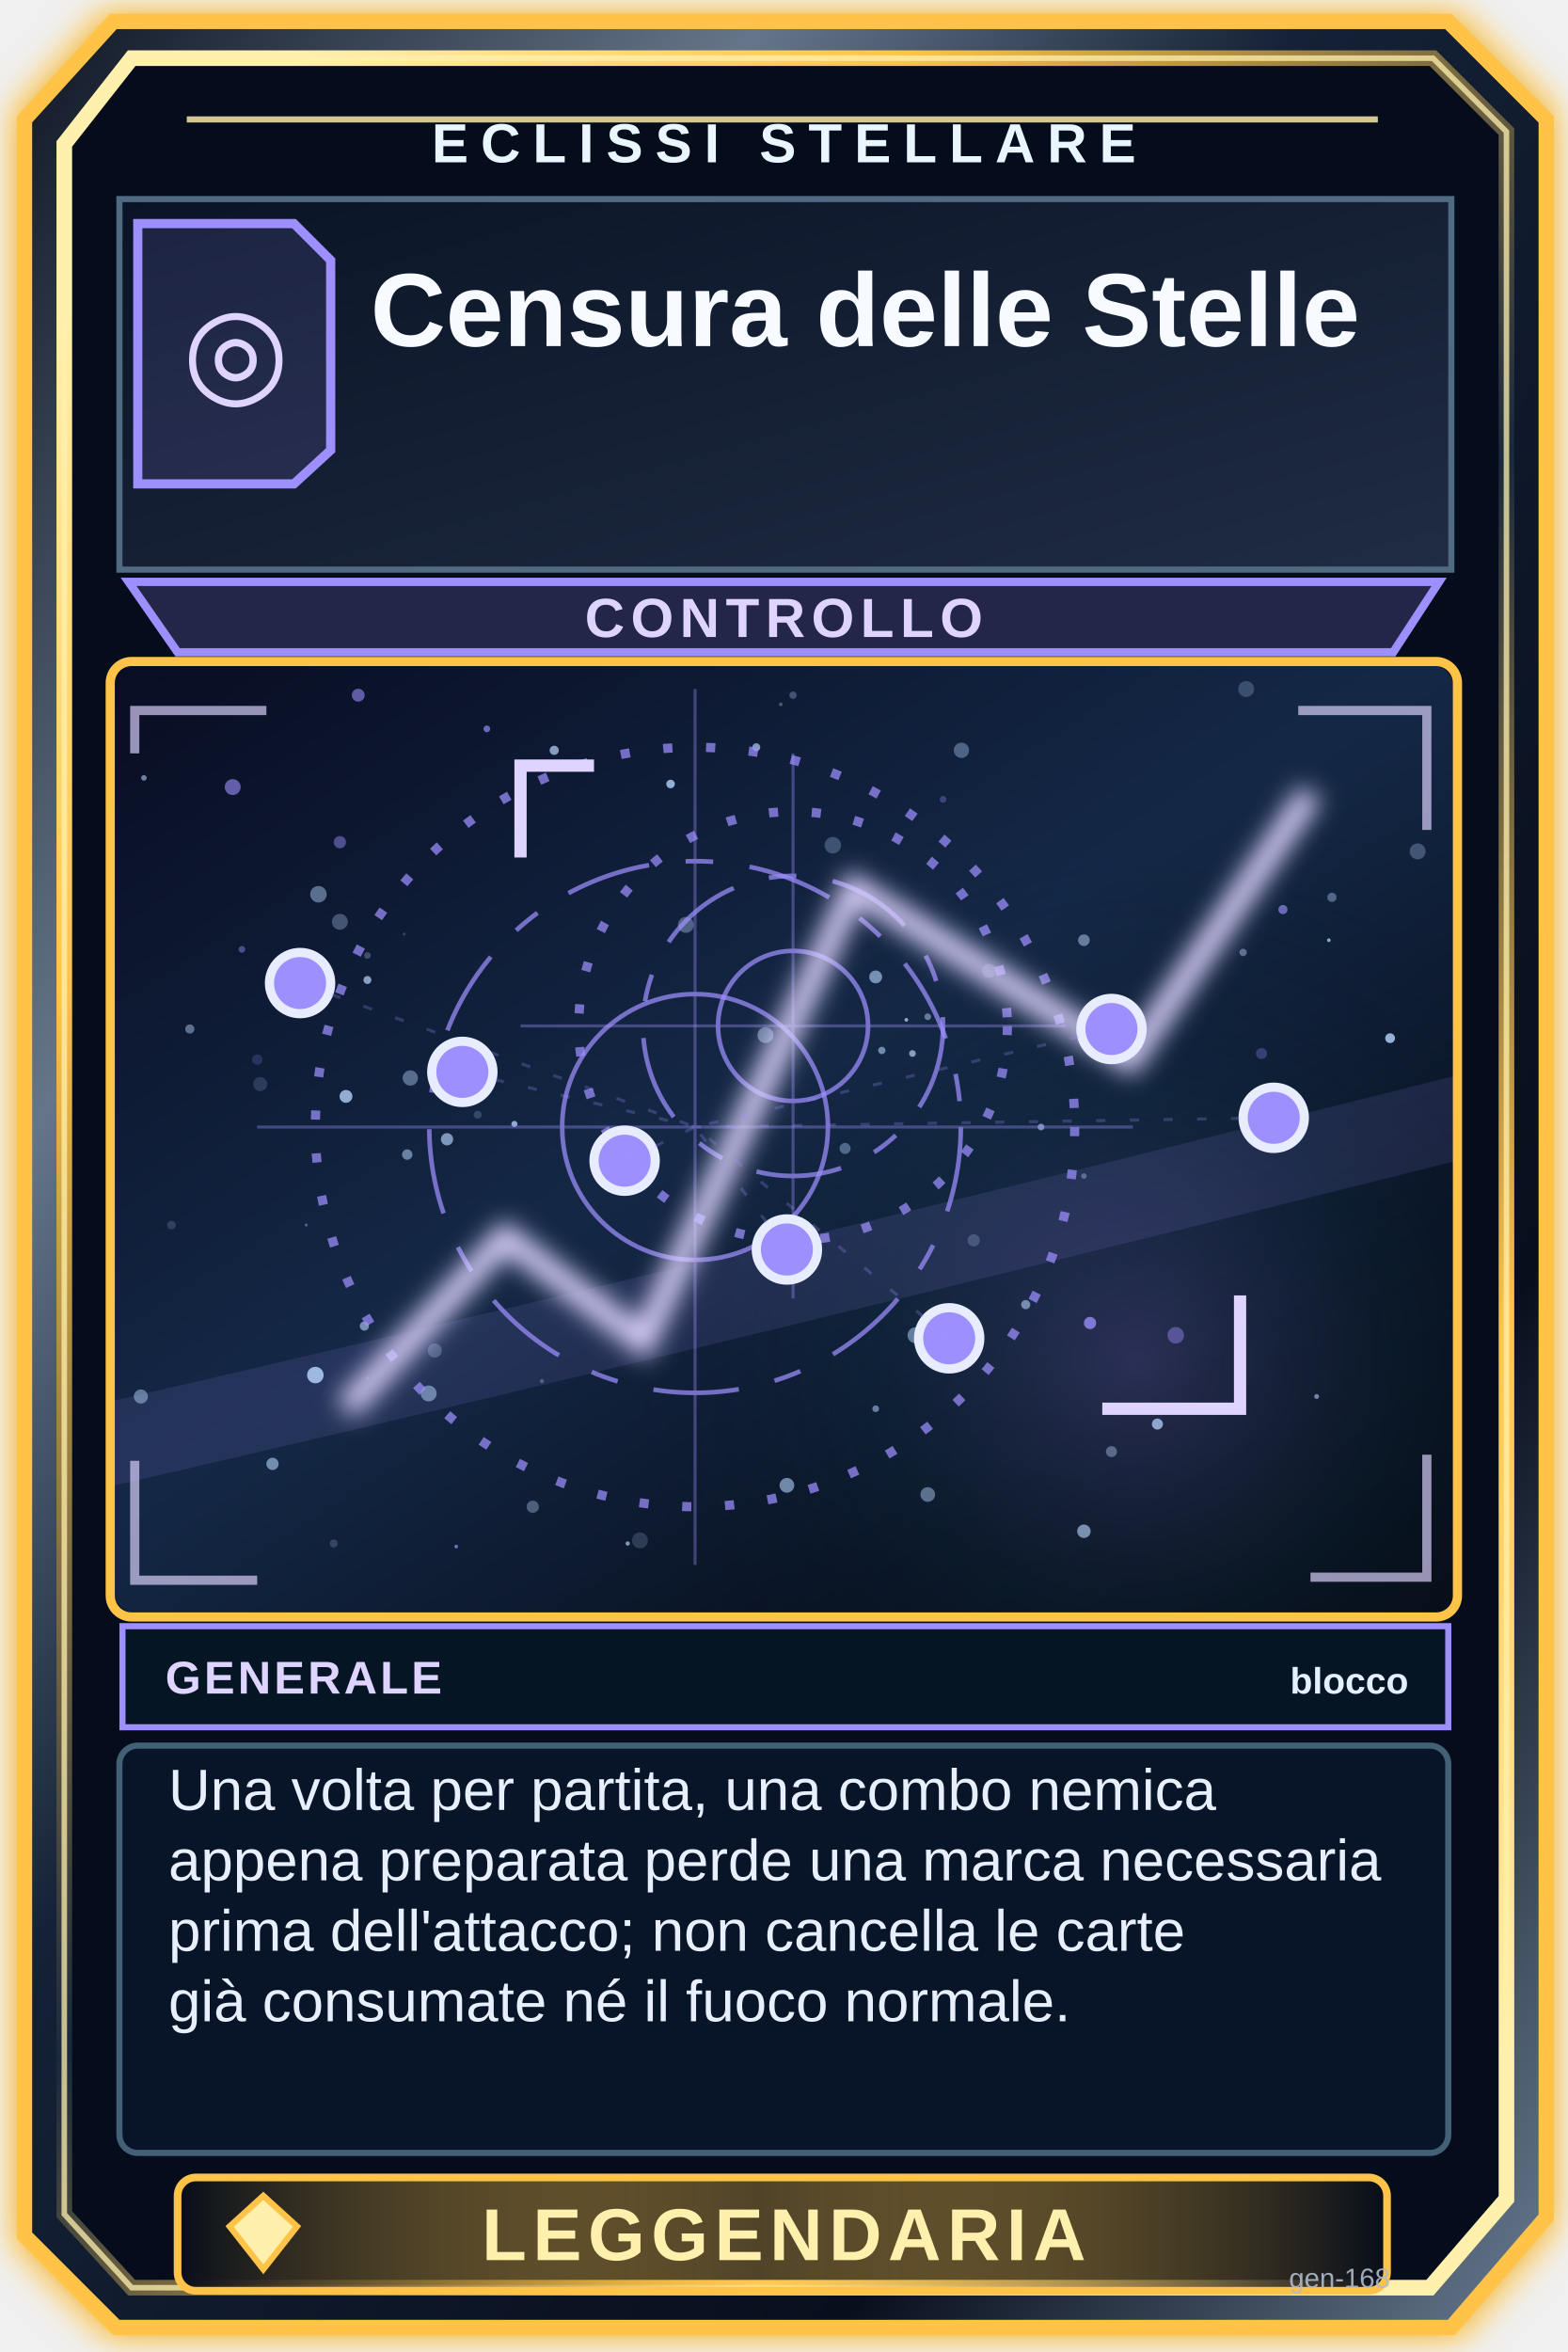
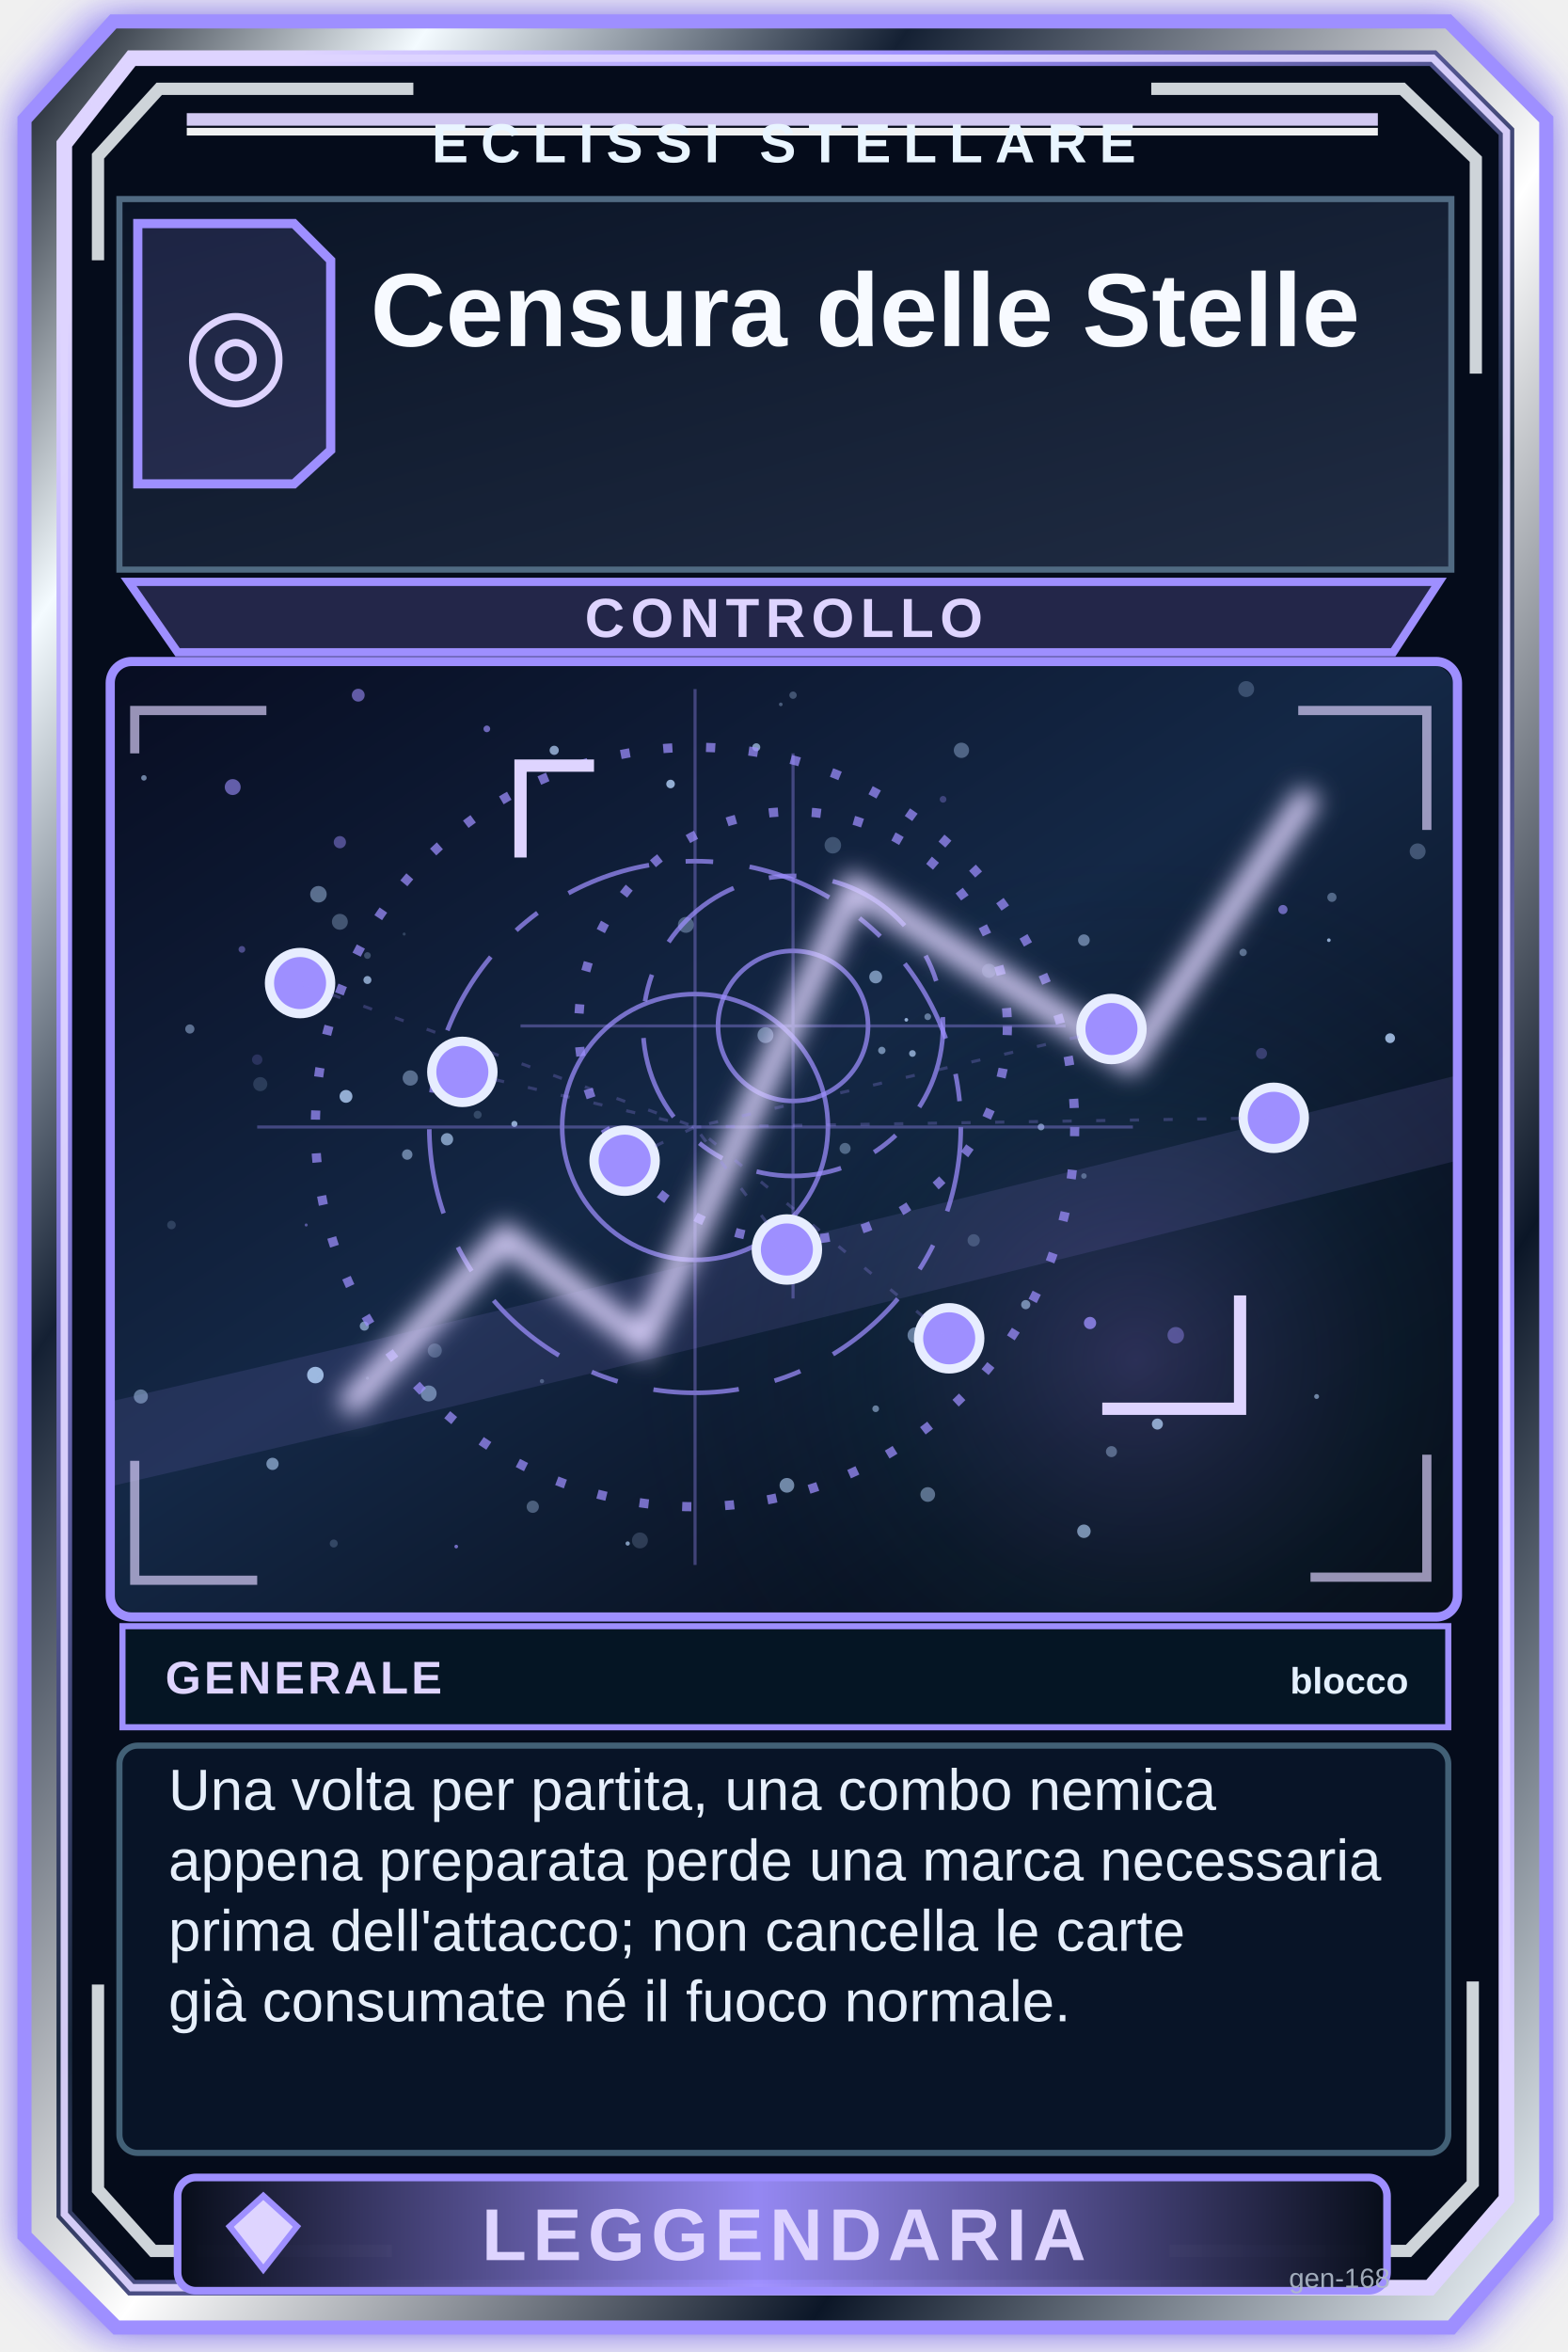
<svg xmlns="http://www.w3.org/2000/svg" width="512" height="768" viewBox="0 0 512 768" role="img" aria-label="Censura delle Stelle · CONTROLLO · LEGGENDARIA">
  <defs>
    <linearGradient id="metal" x1="0" y1="0" x2="1" y2="1">
-       <stop stop-color="#111827" />
-       <stop offset=".24" stop-color="#66768a" />
-       <stop offset=".42" stop-color="#142136" />
-       <stop offset=".77" stop-color="#080e1c" />
-       <stop offset="1" stop-color="#66798e" />
+       <stop stop-color="#101824" />
+       <stop offset=".13" stop-color="#f4fbff" />
+       <stop offset=".29" stop-color="#142033" />
+       <stop offset=".53" stop-color="#ffffff" />
+       <stop offset=".76" stop-color="#0b1627" />
+       <stop offset="1" stop-color="#f4fbff" />
    </linearGradient>
    <linearGradient id="rim" x1=".15" y1="0" x2=".87" y2="1">
-       <stop stop-color="#fff0ad" />
-       <stop offset=".2" stop-color="#ffc447" />
+       <stop stop-color="#ded4ff" />
+       <stop offset=".2" stop-color="#9e8fff" />
      <stop offset=".52" stop-color="#19283c" />
-       <stop offset=".78" stop-color="#ffc447" />
-       <stop offset="1" stop-color="#fff0ad" />
+       <stop offset=".78" stop-color="#9e8fff" />
+       <stop offset="1" stop-color="#ded4ff" />
    </linearGradient>
    <linearGradient id="spaceSky" x1="0" y1="0" x2=".9" y2="1">
      <stop stop-color="#080d22" />
      <stop offset=".49" stop-color="#142846" />
      <stop offset=".82" stop-color="#091222" />
      <stop offset="1" stop-color="#070d18" />
    </linearGradient>
    <radialGradient id="planet">
      <stop stop-color="#9e8fff" stop-opacity=".65" />
      <stop offset=".52" stop-color="#194761" stop-opacity=".42" />
      <stop offset="1" stop-color="#0a1529" stop-opacity=".05" />
    </radialGradient>
    <linearGradient id="titlePanel" x1="0" x2="1" y1="0" y2="1">
      <stop stop-color="#0a1426" />
      <stop offset="1" stop-color="#202c43" />
    </linearGradient>
    <linearGradient id="rarityShine" x1="0" y1="0" x2="1" y2="0">
      <stop stop-color="#070d19" />
-       <stop offset=".48" stop-color="#ffc447" stop-opacity=".30" />
+       <stop offset=".48" stop-color="#9e8fff" stop-opacity="0.94" />
      <stop offset="1" stop-color="#070d19" />
    </linearGradient>
    <filter id="rimGlow" x="-30%" y="-30%" width="160%" height="160%">
-       <feGaussianBlur stdDeviation="5.3" />
+       <feGaussianBlur stdDeviation="6.8" />
    </filter>
    <filter id="beamGlow" x="-70%" y="-70%" width="240%" height="240%">
      <feGaussianBlur stdDeviation="4" />
    </filter>
    <clipPath id="artClip">
      <rect x="37" y="217" width="438" height="310" rx="8" />
    </clipPath>
  </defs>
-   <path d="M37 7H473L505 39V724L474 760H38L8 730V39Z" fill="#030712" stroke="#ffc447" stroke-width="10" filter="url(#rimGlow)" />
-   <path d="M37 7H473L505 39V724L474 760H38L8 730V39Z" fill="url(#metal)" stroke="#ffc447" stroke-width="5" />
+   <path d="M37 7H473L505 39V724L474 760H38L8 730V39Z" fill="#030712" stroke="#9e8fff" stroke-width="11.2" opacity="0.98" filter="url(#rimGlow)" />
+   <path d="M37 7H473L505 39V724L474 760H38L8 730V39Z" fill="url(#metal)" stroke="#9e8fff" stroke-width="4.6" />
  <path d="M43 19H468L492 43V718L467 747H43L21 723V47Z" fill="#050c1b" stroke="url(#rim)" stroke-width="5.1" />
-   <path d="M43 19H468L492 43V718L467 747H43L21 723V47Z" fill="none" stroke="#fff0ad" stroke-width="1.8" opacity=".75" />
-   <path d="M61 39H450" stroke="#fff0ad" stroke-width="2" opacity=".82" />
+   <path d="M43 19H468L492 43V718L467 747H43L21 723V47Z" fill="none" stroke="#ded4ff" stroke-width="2.4" opacity="0.94" />
+   <path d="M61 39H450" stroke="#ded4ff" stroke-width="4.1" opacity="0.94" />
+   <path d="M32 85V51L52 29H135 M376 29H458L482 52V122 M32 648V715L50 735H128 M382 735H460L481 713V647" fill="none" stroke="#f7fcff" stroke-width="4" opacity="0.83" />
+   <path d="M61 43H450" stroke="#fff" stroke-width="2.5" opacity="0.94" />
  <text x="256" y="53" text-anchor="middle" fill="#e9f5ff" font-size="18" font-family="Arial, sans-serif" font-weight="700" letter-spacing="4">ECLISSI STELLARE</text>
  <path d="M39 65H474V186H39Z" fill="url(#titlePanel)" stroke="#506a82" stroke-width="2" />
  <path d="M45 73H96L108 85V147L96 158H45Z" fill="#9e8fff" fill-opacity=".13" stroke="#9e8fff" stroke-width="3" />
  <text x="77" y="128" text-anchor="middle" fill="#ded4ff" font-family="Arial, sans-serif" font-size="40" font-weight="bold">◎</text>
  <text x="121" y="113" fill="#f7faff" font-family="Arial,sans-serif" font-size="34" font-weight="800">Censura delle Stelle</text>
  <path d="M42 190H470L455 213H58Z" fill="#9e8fff" fill-opacity=".20" stroke="#9e8fff" stroke-width="2.7" />
  <text x="256" y="208" text-anchor="middle" fill="#ded4ff" font-family="Arial,sans-serif" font-size="18" font-weight="900" letter-spacing="2">CONTROLLO</text>
  <g clip-path="url(#artClip)">
    <rect x="37" y="217" width="438" height="310" fill="url(#spaceSky)" />
    <circle cx="371" cy="444" r="162" fill="url(#planet)" opacity=".34" />
    <path d="M12 477Q218 430 508 357" fill="none" stroke="#9e8fff" stroke-width="27" opacity=".12" />
    <circle cx="111" cy="275" r="2.0" fill="#9e8fff" opacity="0.46" />
    <circle cx="314" cy="245" r="2.5" fill="#b9d7ff" opacity="0.37" />
    <circle cx="201" cy="386" r="1.9" fill="#b9d7ff" opacity="0.39" />
    <circle cx="435" cy="293" r="1.5" fill="#b9d7ff" opacity="0.39" />
    <circle cx="104" cy="292" r="2.7" fill="#b9d7ff" opacity="0.45" />
    <circle cx="303" cy="332" r="1.1" fill="#b9d7ff" opacity="0.48" />
    <circle cx="117" cy="227" r="2.1" fill="#9e8fff" opacity="0.58" />
    <circle cx="205" cy="504" r="0.7" fill="#b9d7ff" opacity="0.67" />
    <circle cx="272" cy="276" r="2.7" fill="#b9d7ff" opacity="0.27" />
    <circle cx="335" cy="426" r="1.5" fill="#b9d7ff" opacity="0.57" />
    <circle cx="361" cy="336" r="2.7" fill="#b9d7ff" opacity="0.29" />
    <circle cx="298" cy="344" r="1.1" fill="#b9d7ff" opacity="0.68" />
    <circle cx="419" cy="297" r="1.5" fill="#9e8fff" opacity="0.63" />
    <circle cx="354" cy="500" r="2.2" fill="#b9d7ff" opacity="0.61" />
    <circle cx="378" cy="465" r="1.8" fill="#b9d7ff" opacity="0.72" />
    <circle cx="120" cy="450" r="0.5" fill="#b9d7ff" opacity="0.21" />
    <circle cx="174" cy="492" r="2.0" fill="#b9d7ff" opacity="0.35" />
    <circle cx="296" cy="333" r="0.6" fill="#b9d7ff" opacity="0.76" />
    <circle cx="308" cy="261" r="1.1" fill="#9e8fff" opacity="0.32" />
    <circle cx="146" cy="372" r="2.0" fill="#b9d7ff" opacity="0.65" />
    <circle cx="299" cy="436" r="2.6" fill="#b9d7ff" opacity="0.50" />
    <circle cx="120" cy="312" r="1.1" fill="#b9d7ff" opacity="0.27" />
    <circle cx="156" cy="364" r="1.3" fill="#b9d7ff" opacity="0.21" />
    <circle cx="247" cy="244" r="1.3" fill="#b9d7ff" opacity="0.66" />
    <circle cx="159" cy="238" r="1.1" fill="#9e8fff" opacity="0.66" />
    <circle cx="255" cy="230" r="0.6" fill="#b9d7ff" opacity="0.34" />
    <circle cx="250" cy="338" r="2.6" fill="#b9d7ff" opacity="0.46" />
    <circle cx="142" cy="441" r="2.3" fill="#b9d7ff" opacity="0.26" />
    <circle cx="303" cy="488" r="2.4" fill="#b9d7ff" opacity="0.45" />
    <circle cx="354" cy="384" r="0.9" fill="#b9d7ff" opacity="0.36" />
    <circle cx="412" cy="344" r="1.8" fill="#9e8fff" opacity="0.29" />
    <circle cx="276" cy="375" r="1.8" fill="#b9d7ff" opacity="0.38" />
    <circle cx="363" cy="474" r="1.8" fill="#b9d7ff" opacity="0.39" />
    <circle cx="168" cy="367" r="1.0" fill="#b9d7ff" opacity="0.75" />
    <circle cx="407" cy="225" r="2.6" fill="#b9d7ff" opacity="0.24" />
    <circle cx="140" cy="455" r="2.6" fill="#b9d7ff" opacity="0.50" />
    <circle cx="356" cy="432" r="2.0" fill="#9e8fff" opacity="0.76" />
    <circle cx="430" cy="456" r="0.8" fill="#b9d7ff" opacity="0.56" />
    <circle cx="406" cy="311" r="1.2" fill="#b9d7ff" opacity="0.42" />
    <circle cx="434" cy="307" r="0.6" fill="#b9d7ff" opacity="0.74" />
    <circle cx="288" cy="343" r="1.2" fill="#b9d7ff" opacity="0.57" />
    <circle cx="318" cy="405" r="2.0" fill="#b9d7ff" opacity="0.23" />
    <circle cx="149" cy="505" r="0.6" fill="#9e8fff" opacity="0.70" />
    <circle cx="103" cy="449" r="2.7" fill="#b9d7ff" opacity="0.81" />
    <circle cx="177" cy="451" r="0.7" fill="#b9d7ff" opacity="0.30" />
    <circle cx="47" cy="254" r="0.9" fill="#b9d7ff" opacity="0.57" />
    <circle cx="259" cy="227" r="1.2" fill="#b9d7ff" opacity="0.30" />
    <circle cx="209" cy="503" r="2.6" fill="#b9d7ff" opacity="0.19" />
    <circle cx="84" cy="346" r="1.7" fill="#9e8fff" opacity="0.19" />
    <circle cx="463" cy="278" r="2.6" fill="#b9d7ff" opacity="0.29" />
    <circle cx="133" cy="377" r="1.7" fill="#b9d7ff" opacity="0.52" />
    <circle cx="111" cy="301" r="2.6" fill="#b9d7ff" opacity="0.31" />
    <circle cx="134" cy="352" r="2.5" fill="#b9d7ff" opacity="0.42" />
    <circle cx="85" cy="354" r="2.3" fill="#b9d7ff" opacity="0.17" />
    <circle cx="100" cy="400" r="0.5" fill="#9e8fff" opacity="0.49" />
    <circle cx="56" cy="400" r="1.4" fill="#b9d7ff" opacity="0.18" />
    <circle cx="120" cy="320" r="1.3" fill="#b9d7ff" opacity="0.70" />
    <circle cx="257" cy="485" r="2.4" fill="#b9d7ff" opacity="0.58" />
    <circle cx="171" cy="251" r="1.5" fill="#b9d7ff" opacity="0.52" />
    <circle cx="354" cy="307" r="1.9" fill="#b9d7ff" opacity="0.49" />
    <circle cx="384" cy="436" r="2.7" fill="#9e8fff" opacity="0.42" />
    <circle cx="46" cy="456" r="2.3" fill="#b9d7ff" opacity="0.47" />
    <circle cx="62" cy="336" r="1.5" fill="#b9d7ff" opacity="0.45" />
    <circle cx="119" cy="433" r="1.5" fill="#b9d7ff" opacity="0.59" />
    <circle cx="132" cy="305" r="0.5" fill="#b9d7ff" opacity="0.21" />
    <circle cx="113" cy="358" r="2.1" fill="#b9d7ff" opacity="0.77" />
    <circle cx="79" cy="310" r="1.1" fill="#9e8fff" opacity="0.43" />
    <circle cx="286" cy="319" r="2.1" fill="#b9d7ff" opacity="0.60" />
    <circle cx="454" cy="339" r="1.6" fill="#b9d7ff" opacity="0.79" />
    <circle cx="181" cy="245" r="1.5" fill="#b9d7ff" opacity="0.70" />
    <circle cx="286" cy="460" r="1.1" fill="#b9d7ff" opacity="0.52" />
    <circle cx="224" cy="302" r="2.6" fill="#b9d7ff" opacity="0.36" />
    <circle cx="76" cy="257" r="2.6" fill="#9e8fff" opacity="0.60" />
    <circle cx="340" cy="368" r="1.1" fill="#b9d7ff" opacity="0.59" />
    <circle cx="109" cy="504" r="1.3" fill="#b9d7ff" opacity="0.21" />
    <circle cx="323" cy="317" r="2.3" fill="#b9d7ff" opacity="0.25" />
    <circle cx="89" cy="478" r="2.0" fill="#b9d7ff" opacity="0.58" />
    <circle cx="219" cy="256" r="1.4" fill="#b9d7ff" opacity="0.78" />
    <g fill="none" stroke="#9e8fff" opacity=".72">
      <circle cx="227" cy="368" r="124" stroke-width="3" stroke-dasharray="3 11" />
      <circle cx="227" cy="368" r="86.8" stroke-width="1.5" stroke-dasharray="28 12 9 12" />
      <circle cx="227" cy="368" r="43.4" stroke-width="1.5" />
      <path d="M84 368H370 M227 225V511" stroke-width="1" opacity=".5" />
    </g>
    <g fill="none" stroke="#9e8fff" opacity=".72">
      <circle cx="259" cy="335" r="70" stroke-width="3" stroke-dasharray="3 11" />
      <circle cx="259" cy="335" r="49" stroke-width="1.5" stroke-dasharray="28 12 9 12" />
      <circle cx="259" cy="335" r="24.5" stroke-width="1.5" />
      <path d="M170 335H348 M259 246V424" stroke-width="1" opacity=".5" />
    </g>
    <path d="M113 460L165 404L210 438L279 290L369 346L428 259" fill="none" stroke="#ded4ff" stroke-width="8" filter="url(#beamGlow)" />
    <circle cx="98" cy="321" r="10" fill="#9e8fff" stroke="#e7edff" stroke-width="3" />
    <path d="M98 321L227 368" stroke="#9e8fff" stroke-dasharray="3 8" opacity=".25" />
    <circle cx="151" cy="350" r="10" fill="#9e8fff" stroke="#e7edff" stroke-width="3" />
    <path d="M151 350L227 368" stroke="#9e8fff" stroke-dasharray="3 8" opacity=".25" />
    <circle cx="204" cy="379" r="10" fill="#9e8fff" stroke="#e7edff" stroke-width="3" />
    <path d="M204 379L227 368" stroke="#9e8fff" stroke-dasharray="3 8" opacity=".25" />
    <circle cx="257" cy="408" r="10" fill="#9e8fff" stroke="#e7edff" stroke-width="3" />
    <path d="M257 408L227 368" stroke="#9e8fff" stroke-dasharray="3 8" opacity=".25" />
    <circle cx="310" cy="437" r="10" fill="#9e8fff" stroke="#e7edff" stroke-width="3" />
    <path d="M310 437L227 368" stroke="#9e8fff" stroke-dasharray="3 8" opacity=".25" />
    <circle cx="363" cy="336" r="10" fill="#9e8fff" stroke="#e7edff" stroke-width="3" />
    <path d="M363 336L227 368" stroke="#9e8fff" stroke-dasharray="3 8" opacity=".25" />
    <circle cx="416" cy="365" r="10" fill="#9e8fff" stroke="#e7edff" stroke-width="3" />
    <path d="M416 365L227 368" stroke="#9e8fff" stroke-dasharray="3 8" opacity=".25" />
    <path d="M170 280L170 250L194 250M360 460H405V423" fill="none" stroke="#ded4ff" stroke-width="4" />
    <path d="M44 246V232H87 M424 232h42v39 M44 477v39h40 M428 515h38v-40" stroke="#ded4ff" stroke-width="3" fill="none" opacity=".67" />
  </g>
-   <rect x="36" y="216" width="440" height="312" rx="7" fill="none" stroke="#ffc447" stroke-width="3" />
+   <rect x="36" y="216" width="440" height="312" rx="7" fill="none" stroke="#9e8fff" stroke-width="3" />
  <path d="M40 531H473V564H40Z" fill="#051524" stroke="#9e8fff" stroke-width="2" />
  <text x="54" y="553" fill="#ded4ff" font-family="Arial,sans-serif" font-size="15" font-weight="bold" letter-spacing="1">GENERALE</text>
  <text x="460" y="553" text-anchor="end" fill="#e4f0ff" font-family="Arial,sans-serif" font-size="12" font-weight="bold">blocco</text>
  <rect x="39" y="570" width="434" height="133" rx="6" fill="#081427" stroke="#426076" stroke-width="2" />
  <text x="55" y="591" fill="#e6effb" font-size="19" font-family="Arial,sans-serif">Una volta per partita, una combo nemica</text>
  <text x="55" y="614" fill="#e6effb" font-size="19" font-family="Arial,sans-serif">appena preparata perde una marca necessaria</text>
  <text x="55" y="637" fill="#e6effb" font-size="19" font-family="Arial,sans-serif">prima dell'attacco; non cancella le carte</text>
  <text x="55" y="660" fill="#e6effb" font-size="19" font-family="Arial,sans-serif">già consumate né il fuoco normale.</text>
-   <rect x="58" y="711" width="395" height="37" rx="6" fill="url(#rarityShine)" stroke="#ffc447" stroke-width="2.5" />
-   <path d="M75 727l11 -10l11 10l-11 14Z" fill="#fff0ad" stroke="#ffc447" stroke-width="2" />
-   <text x="256" y="738" fill="#fff0ad" text-anchor="middle" font-family="Arial,sans-serif" font-size="24" font-weight="900" letter-spacing="2">LEGGENDARIA</text>
+   <rect x="58" y="711" width="395" height="37" rx="6" fill="url(#rarityShine)" stroke="#9e8fff" stroke-width="2.5" />
+   <path d="M75 727l11 -10l11 10l-11 14Z" fill="#ded4ff" stroke="#9e8fff" stroke-width="2" />
+   <text x="256" y="738" fill="#ded4ff" text-anchor="middle" font-family="Arial,sans-serif" font-size="24" font-weight="900" letter-spacing="2">LEGGENDARIA</text>
  <text x="454" y="747" fill="#afbac9" font-family="Arial,sans-serif" font-size="9" text-anchor="end" opacity=".9">gen-168</text>
</svg>
